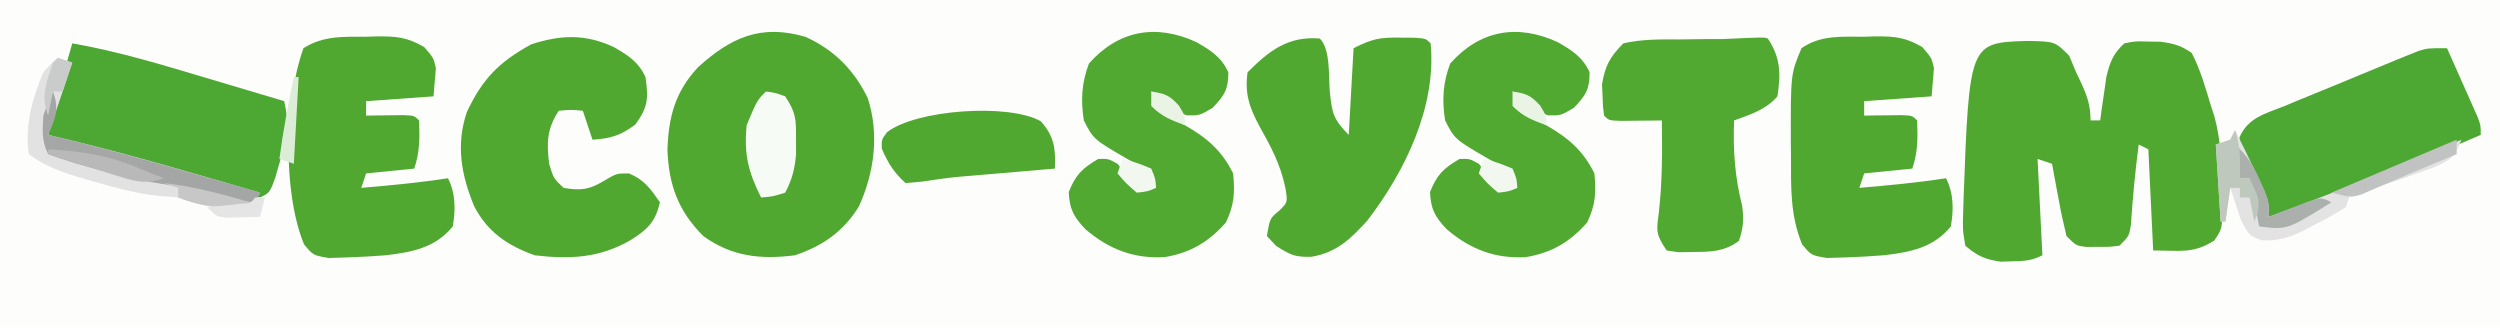
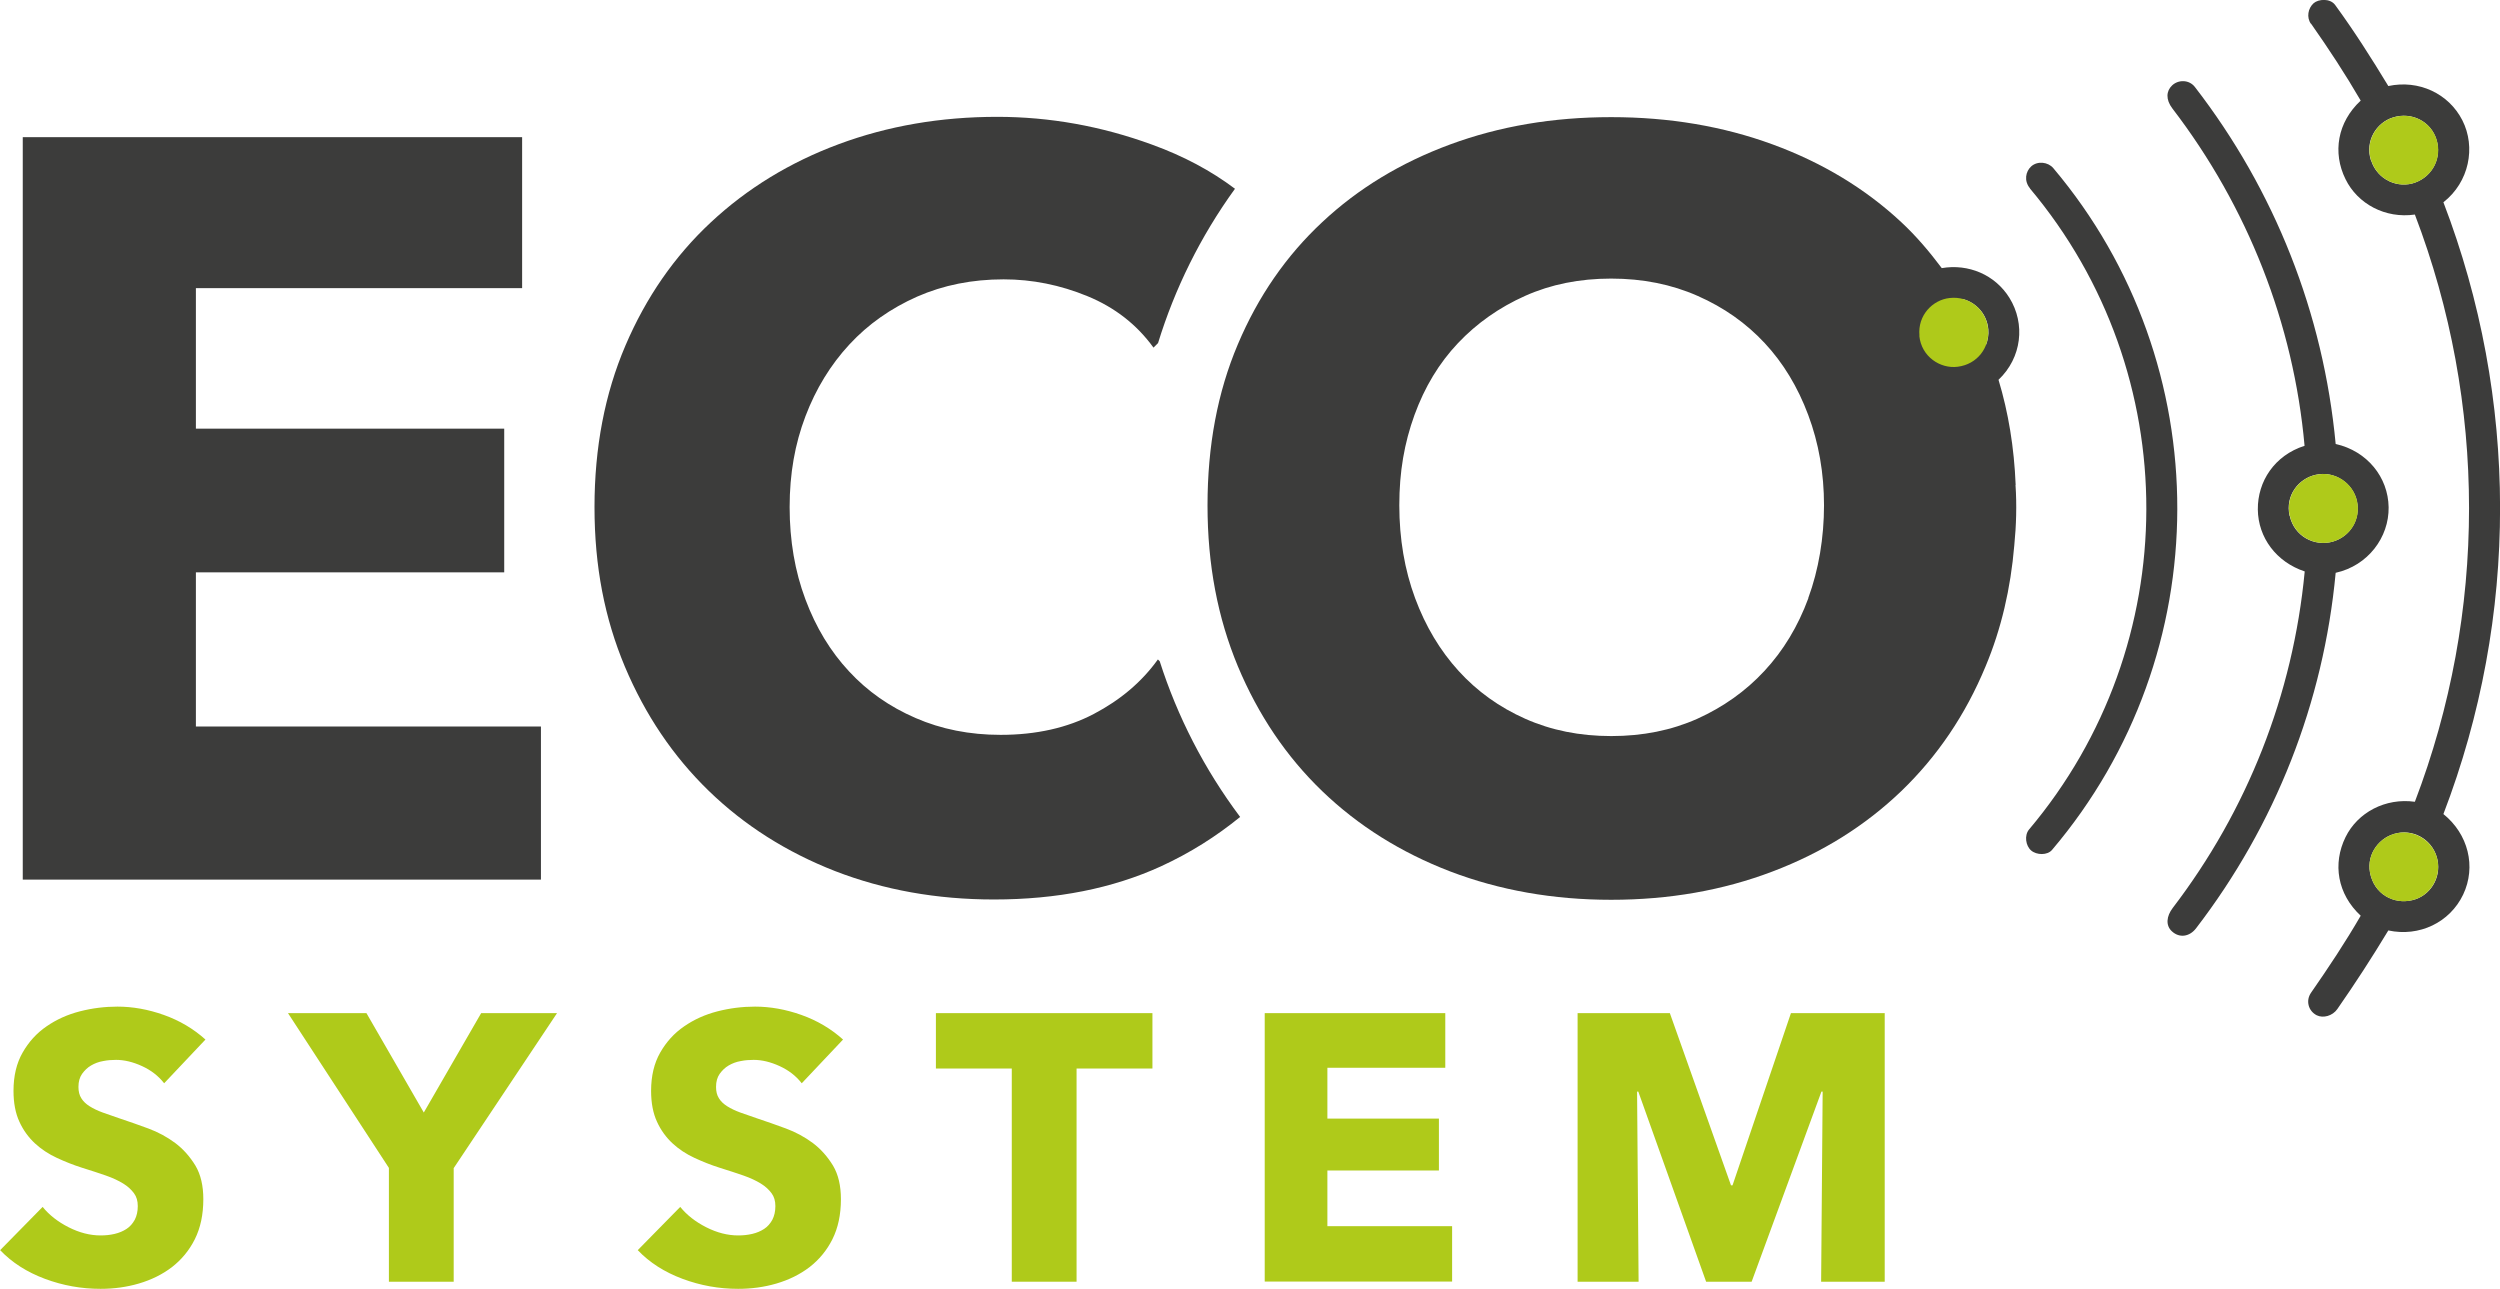
- <svg xmlns="http://www.w3.org/2000/svg" version="1.1" width="519" height="68">
-   <path d="M0 0 C171.27 0 342.54 0 519 0 C519 22.44 519 44.88 519 68 C347.73 68 176.46 68 0 68 C0 45.56 0 23.12 0 0 Z " fill="#FDFDFC" transform="translate(0,0)" />
-   <path d="M0 0 C5.728 0.103 5.728 0.103 8.688 3.062 C9.162 4.197 9.636 5.331 10.125 6.5 C10.564 7.417 10.564 7.417 11.012 8.352 C12.358 11.214 13.125 13.312 13.125 16.5 C13.785 16.5 14.445 16.5 15.125 16.5 C15.289 15.27 15.289 15.27 15.457 14.016 C15.695 12.399 15.695 12.399 15.938 10.75 C16.088 9.683 16.239 8.615 16.395 7.516 C17.158 4.362 17.767 2.72 20.125 0.5 C22.465 0.039 22.465 0.039 25.062 0.125 C25.917 0.138 26.772 0.151 27.652 0.164 C30.335 0.529 31.917 0.928 34.125 2.5 C35.948 5.985 36.985 9.742 38.125 13.5 C38.469 14.554 38.469 14.554 38.82 15.629 C40.26 20.811 40.359 26.03 40.438 31.375 C40.455 32.125 40.473 32.876 40.491 33.649 C40.484 38.976 40.484 38.976 38.793 41.445 C34.415 44.213 31.76 43.5 26.125 43.5 C25.63 33.105 25.63 33.105 25.125 22.5 C24.465 22.17 23.805 21.84 23.125 21.5 C22.391 27.057 21.87 32.586 21.504 38.18 C21.125 40.5 21.125 40.5 19.125 42.5 C17.031 42.766 17.031 42.766 14.625 42.75 C13.831 42.755 13.037 42.76 12.219 42.766 C10.125 42.5 10.125 42.5 8.125 40.5 C7.501 37.951 6.966 35.453 6.5 32.875 C6.366 32.169 6.232 31.462 6.094 30.734 C5.764 28.991 5.444 27.246 5.125 25.5 C4.135 25.17 3.145 24.84 2.125 24.5 C2.455 31.1 2.785 37.7 3.125 44.5 C0.826 45.649 -0.63 45.698 -3.188 45.75 C-3.947 45.776 -4.706 45.802 -5.488 45.828 C-8.713 45.385 -10.404 44.642 -12.875 42.5 C-13.434 39.234 -13.434 39.234 -13.312 35.25 C-13.293 34.544 -13.273 33.838 -13.253 33.111 C-12.039 0.353 -12.039 0.353 0 0 Z " fill="#51A830" transform="translate(420.875,8.5)" />
-   <path d="M0 0 C5.89 2.639 10.125 6.91 12.922 12.715 C15.347 20.144 14.301 28.129 11.117 35.152 C7.936 40.38 3.534 43.436 -2.219 45.348 C-9.315 46.26 -15.352 45.602 -21.219 41.348 C-26.433 36.133 -28.39 30.692 -28.656 23.473 C-28.443 16.634 -27.048 11.374 -22.312 6.309 C-15.499 0.13 -9.252 -2.72 0 0 Z " fill="#51A831" transform="translate(167.2188,7.652344)" />
-   <path d="M0 0 C2.963 1.694 5.169 3.064 6.625 6.25 C7.267 10.663 7.177 12.504 4.5 16.125 C1.394 18.421 -0.564 18.984 -4.375 19.25 C-5.035 17.27 -5.695 15.29 -6.375 13.25 C-8.791 13 -8.791 13 -11.375 13.25 C-13.855 16.97 -13.903 19.942 -13.375 24.25 C-12.455 27.288 -12.455 27.288 -10.375 29.25 C-6.725 29.885 -4.984 29.621 -1.812 27.688 C0.625 26.25 0.625 26.25 3.188 26.25 C6.382 27.56 7.687 29.45 9.625 32.25 C8.702 36.288 7.073 37.869 3.688 40 C-2.777 43.818 -8.985 44.115 -16.375 43.25 C-22.003 41.222 -26.156 38.436 -28.938 33.062 C-31.62 26.555 -32.759 20.379 -30.469 13.547 C-27.232 6.618 -23.785 3.116 -17.062 -0.562 C-10.964 -2.526 -5.884 -2.731 0 0 Z " fill="#51A831" transform="translate(127.375,9.75)" />
-   <path d="M0 0 C1.198 -0.037 1.198 -0.037 2.42 -0.074 C6.406 -0.094 8.59 0.102 12.109 2.133 C14.062 4.375 14.062 4.375 14.551 6.516 C14.388 8.469 14.225 10.422 14.062 12.375 C9.443 12.705 4.822 13.035 0.062 13.375 C0.062 14.365 0.062 15.355 0.062 16.375 C0.773 16.363 1.483 16.352 2.215 16.34 C3.134 16.331 4.053 16.322 5 16.312 C5.917 16.301 6.833 16.289 7.777 16.277 C10.062 16.375 10.062 16.375 11.062 17.375 C11.198 21.038 11.227 23.881 10.062 27.375 C5.112 27.87 5.112 27.87 0.062 28.375 C-0.268 29.365 -0.598 30.355 -0.938 31.375 C5.092 30.863 11.083 30.305 17.062 29.375 C18.673 32.597 18.65 35.89 18.062 39.375 C14.418 43.842 9.552 44.742 4.062 45.375 C1.425 45.578 -1.172 45.733 -3.812 45.812 C-5.089 45.852 -6.365 45.892 -7.68 45.934 C-10.938 45.375 -10.938 45.375 -12.82 43.098 C-15.324 36.996 -15.121 31.276 -15.125 24.75 C-15.137 23.707 -15.149 22.664 -15.162 21.59 C-15.188 7.711 -15.188 7.711 -12.938 2.375 C-8.936 -0.379 -4.68 0.008 0 0 Z " fill="#50A830" transform="translate(386.9375,7.625)" />
-   <path d="M0 0 C1.198 -0.037 1.198 -0.037 2.42 -0.074 C6.406 -0.094 8.59 0.102 12.109 2.133 C14.062 4.375 14.062 4.375 14.551 6.516 C14.388 8.469 14.225 10.422 14.062 12.375 C9.443 12.705 4.822 13.035 0.062 13.375 C0.062 14.365 0.062 15.355 0.062 16.375 C0.773 16.363 1.483 16.352 2.215 16.34 C3.134 16.331 4.053 16.322 5 16.312 C5.917 16.301 6.833 16.289 7.777 16.277 C10.062 16.375 10.062 16.375 11.062 17.375 C11.198 21.038 11.227 23.881 10.062 27.375 C5.112 27.87 5.112 27.87 0.062 28.375 C-0.268 29.365 -0.598 30.355 -0.938 31.375 C5.092 30.863 11.083 30.305 17.062 29.375 C18.673 32.597 18.65 35.89 18.062 39.375 C14.418 43.842 9.552 44.742 4.062 45.375 C1.425 45.578 -1.172 45.733 -3.812 45.812 C-5.089 45.852 -6.365 45.892 -7.68 45.934 C-10.938 45.375 -10.938 45.375 -12.82 43.098 C-17.271 32.25 -16.9 13.383 -12.938 2.375 C-8.762 -0.241 -4.781 0.008 0 0 Z " fill="#50A830" transform="translate(75.9375,7.625)" />
-   <path d="M0 0 C2.932 1.668 5.189 3.091 6.625 6.25 C6.625 9.839 5.855 11.007 3.375 13.625 C0.625 15.25 0.625 15.25 -2.062 15.188 C-4.375 14.25 -4.375 14.25 -6.375 11.25 C-7.365 10.92 -8.355 10.59 -9.375 10.25 C-7.91 14.078 -6.06 15.281 -2.5 17.188 C2.159 19.843 5.194 22.388 7.625 27.25 C8.013 31.289 7.864 33.742 6.125 37.438 C2.492 41.524 -1.192 43.706 -6.613 44.633 C-13.078 44.968 -18.101 43.019 -23.02 38.859 C-25.456 36.309 -26.359 34.659 -26.5 31.125 C-25.099 27.543 -23.686 26.175 -20.375 24.25 C-18.312 24.188 -18.312 24.188 -16.375 25.25 C-15.037 26.913 -13.703 28.579 -12.375 30.25 C-11.385 30.25 -10.395 30.25 -9.375 30.25 C-9.375 29.26 -9.375 28.27 -9.375 27.25 C-11.474 25.724 -11.474 25.724 -14.125 24.375 C-21.363 20.182 -21.363 20.182 -23.375 16.25 C-24.034 12.008 -23.831 8.458 -22.312 4.438 C-16.153 -2.517 -8.324 -3.849 0 0 Z " fill="#52A932" transform="translate(323.375,8.75)" />
-   <path d="M0 0 C2.932 1.668 5.189 3.091 6.625 6.25 C6.625 9.839 5.855 11.007 3.375 13.625 C0.625 15.25 0.625 15.25 -2.062 15.188 C-4.375 14.25 -4.375 14.25 -6.375 11.25 C-7.365 10.92 -8.355 10.59 -9.375 10.25 C-7.91 14.078 -6.06 15.281 -2.5 17.188 C2.159 19.843 5.194 22.388 7.625 27.25 C8.013 31.289 7.864 33.742 6.125 37.438 C2.492 41.524 -1.192 43.706 -6.613 44.633 C-13.078 44.968 -18.101 43.019 -23.02 38.859 C-25.456 36.309 -26.359 34.659 -26.5 31.125 C-25.099 27.543 -23.686 26.175 -20.375 24.25 C-18.312 24.188 -18.312 24.188 -16.375 25.25 C-15.037 26.913 -13.703 28.579 -12.375 30.25 C-11.385 30.25 -10.395 30.25 -9.375 30.25 C-9.375 29.26 -9.375 28.27 -9.375 27.25 C-11.474 25.724 -11.474 25.724 -14.125 24.375 C-21.363 20.182 -21.363 20.182 -23.375 16.25 C-24.034 12.008 -23.831 8.458 -22.312 4.438 C-16.153 -2.517 -8.324 -3.849 0 0 Z " fill="#52A932" transform="translate(248.375,8.75)" />
-   <path d="M0 0 C2.249 2.249 1.789 7.914 2.074 11.098 C2.544 15.47 2.774 16.774 6 20 C6.33 14.06 6.66 8.12 7 2 C10.947 0.027 12.452 -0.25 16.688 -0.188 C17.661 -0.181 18.634 -0.175 19.637 -0.168 C22 0 22 0 23 1 C24.26 14.104 17.674 27.614 9.863 37.781 C6.378 41.625 3.475 44.419 -1.75 45.312 C-5.172 45.384 -6.022 44.986 -9.062 43.062 C-9.702 42.382 -10.341 41.701 -11 41 C-10.361 37.291 -10.361 37.291 -8.375 35.688 C-6.644 33.953 -6.644 33.953 -7.191 30.836 C-8.191 26.092 -10.218 22.33 -12.561 18.162 C-14.645 14.273 -15.623 11.41 -15 7 C-10.437 2.437 -6.553 -0.531 0 0 Z " fill="#51A831" transform="translate(274,8)" />
-   <path d="M0 0 C2.665 3.998 2.712 7.299 2 12 C-0.427 14.786 -3.558 15.757 -7 17 C-7.236 23.166 -6.856 28.682 -5.34 34.676 C-4.932 37.465 -5.075 39.333 -6 42 C-9.003 44.269 -11.945 44.298 -15.625 44.312 C-16.587 44.329 -17.548 44.346 -18.539 44.363 C-19.351 44.243 -20.163 44.124 -21 44 C-23.285 40.572 -23.145 40.018 -22.625 36.125 C-21.898 29.735 -21.908 23.424 -22 17 C-22.782 17.012 -23.565 17.023 -24.371 17.035 C-25.383 17.044 -26.395 17.053 -27.438 17.062 C-28.447 17.074 -29.456 17.086 -30.496 17.098 C-33 17 -33 17 -34 16 C-34.238 14.145 -34.238 14.145 -34.312 11.812 C-34.35 11.056 -34.387 10.299 -34.426 9.52 C-33.765 5.611 -32.805 3.854 -30 1 C-26.152 0.125 -22.37 0.161 -18.438 0.188 C-16.353 0.163 -14.268 0.136 -12.184 0.105 C-10.8 0.108 -10.8 0.108 -9.388 0.11 C-0.745 -0.288 -0.745 -0.288 0 0 Z " fill="#52A932" transform="translate(367,8)" />
-   <path d="M0 0 C9.43 1.644 18.47 4.385 27.625 7.125 C29.217 7.598 30.81 8.071 32.402 8.543 C36.27 9.691 40.135 10.844 44 12 C45.117 16.68 44.561 19.609 43.188 24.25 C42.83 25.493 42.473 26.735 42.105 28.016 C41 31 41 31 39 32 C37.178 31.671 37.178 31.671 34.949 31.028 C34.115 30.791 33.281 30.554 32.421 30.309 C31.519 30.045 30.617 29.78 29.688 29.508 C28.763 29.242 27.838 28.977 26.885 28.704 C24.928 28.14 22.971 27.573 21.015 27.003 C18.014 26.129 15.011 25.265 12.008 24.402 C10.109 23.855 8.211 23.307 6.312 22.758 C5.41 22.497 4.508 22.237 3.579 21.969 C2.327 21.603 2.327 21.603 1.051 21.231 C-0.053 20.91 -0.053 20.91 -1.178 20.583 C-3 20 -3 20 -5 19 C-3.432 12.636 -1.857 6.286 0 0 Z " fill="#4DA833" transform="translate(15,9)" />
-   <path d="M0 0 C1.171 2.623 2.337 5.248 3.5 7.875 C3.834 8.621 4.168 9.368 4.512 10.137 C4.828 10.852 5.143 11.568 5.469 12.305 C5.762 12.965 6.055 13.624 6.357 14.304 C7 16 7 16 7 18 C1.381 20.43 -4.243 22.851 -9.87 25.263 C-11.784 26.085 -13.697 26.91 -15.608 27.737 C-18.356 28.925 -21.107 30.104 -23.859 31.281 C-24.714 31.653 -25.568 32.025 -26.448 32.408 C-27.249 32.748 -28.049 33.089 -28.874 33.439 C-29.576 33.741 -30.277 34.043 -31 34.355 C-33 35 -33 35 -37 35 C-38.038 32.777 -39.055 30.549 -40.062 28.312 C-40.504 27.374 -40.504 27.374 -40.955 26.416 C-42.135 23.764 -42.983 21.441 -43.093 18.527 C-41.31 14.404 -37.744 13.611 -33.73 12.012 C-32.898 11.664 -32.065 11.316 -31.208 10.957 C-29.445 10.224 -27.679 9.501 -25.909 8.787 C-23.201 7.693 -20.505 6.571 -17.811 5.443 C-16.097 4.735 -14.383 4.029 -12.668 3.324 C-11.861 2.99 -11.053 2.656 -10.221 2.311 C-9.464 2.007 -8.707 1.703 -7.927 1.389 C-6.932 0.986 -6.932 0.986 -5.917 0.574 C-4 0 -4 0 0 0 Z " fill="#4DA833" transform="translate(508,10)" />
-   <path d="M0 0 C2.838 3.128 3.113 5.803 2.941 9.832 C2.287 9.887 1.632 9.943 0.957 10 C-2.048 10.255 -5.053 10.512 -8.059 10.77 C-9.089 10.857 -10.119 10.944 -11.18 11.033 C-12.698 11.164 -12.698 11.164 -14.246 11.297 C-15.238 11.382 -16.23 11.466 -17.252 11.553 C-19.741 11.8 -22.186 12.148 -24.656 12.535 C-25.779 12.633 -26.902 12.731 -28.059 12.832 C-30.544 10.602 -31.662 8.731 -32.996 5.707 C-33.059 3.832 -33.059 3.832 -31.922 2.289 C-25.889 -2.429 -6.619 -3.755 0 0 Z " fill="#51A831" transform="translate(216.0586,25.16797)" />
-   <path d="M0 0 C0.99 0.33 1.98 0.66 3 1 C1.35 5.95 -0.3 10.9 -2 16 C0.062 16.495 2.125 16.99 4.25 17.5 C16.934 20.614 29.457 24.367 42 28 C41.34 28.99 40.68 29.98 40 31 C34.696 31.987 29.99 30.767 25 29 C23.742 28.897 22.484 28.794 21.188 28.688 C16.374 28.235 11.876 26.97 7.25 25.625 C6.517 25.416 5.784 25.207 5.028 24.991 C1.014 23.79 -2.617 22.563 -6 20 C-6.94 14.243 -5.26 8.32 -3 3 C-1.395 1.203 -1.395 1.203 0 0 Z " fill="#E2E2E2" transform="translate(12,12)" />
-   <path d="M0 0 C1.599 3.161 3.13 6.35 4.625 9.562 C5.071 10.513 5.517 11.463 5.977 12.441 C7 15 7 15 7 18 C20.518 13.11 33.758 7.589 47 2 C45.551 5.522 45.171 5.919 41.48 7.668 C40.055 8.189 38.623 8.695 37.188 9.188 C36.475 9.447 35.763 9.707 35.029 9.975 C31.383 11.28 27.835 12.375 24 13 C23.67 13.99 23.34 14.98 23 16 C20.779 17.4 18.653 18.591 16.312 19.75 C15.7 20.079 15.087 20.407 14.455 20.746 C11.348 22.308 9.15 23.004 5.656 22.914 C3 22 3 22 1.188 18.625 C0.796 17.429 0.404 16.233 0 15 C-0.33 14.01 -0.66 13.02 -1 12 C-1.33 14.31 -1.66 16.62 -2 19 C-2.33 19 -2.66 19 -3 19 C-3.33 13.72 -3.66 8.44 -4 3 C-3.01 2.67 -2.02 2.34 -1 2 C-0.67 1.34 -0.34 0.68 0 0 Z " fill="#E3E3E3" transform="translate(464,27)" />
-   <path d="M0 0 C1.938 0.25 1.938 0.25 4 1 C6.293 4.439 6.27 5.826 6.25 9.875 C6.255 10.904 6.26 11.932 6.266 12.992 C5.993 16.081 5.449 18.264 4 21 C1.375 21.812 1.375 21.812 -1 22 C-3.681 16.639 -4.572 13.006 -4 7 C-1.844 1.844 -1.844 1.844 0 0 Z " fill="#F7FBF5" transform="translate(159,19)" />
-   <path d="M0 0 C1.354 3.656 0.515 5.513 -1 9 C-0.17 9.196 0.66 9.392 1.516 9.594 C15.459 12.978 29.221 17.009 43 21 C42.67 21.66 42.34 22.32 42 23 C34.726 22.248 34.726 22.248 31.25 21.062 C28.315 20.103 25.731 19.626 22.688 19.188 C17.267 18.334 12.075 17.023 6.812 15.5 C6.057 15.286 5.302 15.073 4.524 14.852 C2.663 14.299 0.828 13.656 -1 13 C-2.395 10.211 -2.182 8.097 -2 5 C-1 2.125 -1 2.125 0 0 Z " fill="#A5A7A6" transform="translate(11,19)" />
-   <path d="M0 0 C2.529 2.261 3.839 4.399 5.188 7.5 C5.532 8.273 5.876 9.047 6.23 9.844 C7 12 7 12 7 15 C8.156 14.549 8.156 14.549 9.336 14.09 C10.339 13.71 11.342 13.329 12.375 12.938 C13.373 12.555 14.37 12.172 15.398 11.777 C18 11 18 11 20 12 C10.774 17.74 10.774 17.74 5 17 C4.34 13.7 3.68 10.4 3 7 C2.34 7 1.68 7 1 7 C0.67 4.69 0.34 2.38 0 0 Z " fill="#ABB0AD" transform="translate(464,30)" />
-   <path d="M0 0 C1.158 3.473 1.069 6.361 1 10 C1.66 10 2.32 10 3 10 C5.092 14.431 5.092 14.431 4.625 17.312 C4.316 18.148 4.316 18.148 4 19 C3.67 17.35 3.34 15.7 3 14 C2.34 14 1.68 14 1 14 C1 13.34 1 12.68 1 12 C0.34 12 -0.32 12 -1 12 C-1.33 14.31 -1.66 16.62 -2 19 C-2.33 19 -2.66 19 -3 19 C-3.33 13.72 -3.66 8.44 -4 3 C-3.01 2.67 -2.02 2.34 -1 2 C-0.67 1.34 -0.34 0.68 0 0 Z " fill="#BFC8BC" transform="translate(464,27)" />
-   <path d="M0 0 C2.521 0.623 5.042 1.249 7.562 1.875 C8.267 2.049 8.971 2.223 9.697 2.402 C14.16 3.513 18.585 4.712 23 6 C22.67 6.66 22.34 7.32 22 8 C14.369 7.39 7.298 5.204 0 3 C0 2.01 0 1.02 0 0 Z " fill="#A3A6A4" transform="translate(31,34)" />
-   <path d="M0 0 C0 0.99 0 1.98 0 3 C-2.891 4.212 -5.783 5.419 -8.68 6.617 C-10.754 7.481 -12.823 8.359 -14.883 9.258 C-15.746 9.626 -16.61 9.995 -17.5 10.375 C-18.66 10.882 -18.66 10.882 -19.844 11.398 C-22 12 -22 12 -26 11 C-17.42 7.37 -8.84 3.74 0 0 Z " fill="#C0C3C1" transform="translate(510,29)" />
-   <path d="M0 0 C6.933 0.37 12.616 1.248 19 4 C20.485 4.588 20.485 4.588 22 5.188 C22.66 5.456 23.32 5.724 24 6 C20.625 7.142 18.606 6.844 15.234 5.785 C14.345 5.511 13.455 5.237 12.539 4.955 C11.619 4.661 10.698 4.366 9.75 4.062 C8.814 3.772 7.878 3.481 6.914 3.182 C4.606 2.463 2.302 1.736 0 1 C0 0.67 0 0.34 0 0 Z " fill="#B9B9B9" transform="translate(10,31)" />
-   <path d="M0 0 C2.938 0.75 2.938 0.75 6 2 C6.875 4.125 6.875 4.125 7 6 C5.25 6.75 5.25 6.75 3 7 C0.75 5.062 0.75 5.062 -1 3 C-0.67 2.01 -0.34 1.02 0 0 Z " fill="#F2F8F0" transform="translate(308,33)" />
-   <path d="M0 0 C2.938 0.75 2.938 0.75 6 2 C6.875 4.125 6.875 4.125 7 6 C5.25 6.75 5.25 6.75 3 7 C0.75 5.062 0.75 5.062 -1 3 C-0.67 2.01 -0.34 1.02 0 0 Z " fill="#F2F8F0" transform="translate(233,33)" />
-   <path d="M0 0 C6.192 0.688 12.02 2.28 18 4 C18 4.33 18 4.66 18 5 C12.561 5.218 8.129 5.104 3 3 C3 2.34 3 1.68 3 1 C2.01 0.67 1.02 0.34 0 0 Z " fill="#C7C7C7" transform="translate(34,38)" />
-   <path d="M0 0 C0.99 0.33 1.98 0.66 3 1 C2.34 2.98 1.68 4.96 1 7 C0.34 7 -0.32 7 -1 7 C-1.33 8.65 -1.66 10.3 -2 12 C-3.602 7.996 -2.34 4.947 -1 1 C-0.67 0.67 -0.34 0.34 0 0 Z " fill="#CACCCB" transform="translate(12,12)" />
-   <path d="M0 0 C0.33 0 0.66 0 1 0 C0.67 5.94 0.34 11.88 0 18 C-0.99 17.67 -1.98 17.34 -3 17 C-2.253 11.276 -1.171 5.651 0 0 Z " fill="#DBECD7" transform="translate(61,16)" />
-   <path d="M0 0 C0.66 0 1.32 0 2 0 C1.67 1.32 1.34 2.64 1 4 C-0.458 4.054 -1.916 4.093 -3.375 4.125 C-4.187 4.148 -4.999 4.171 -5.836 4.195 C-8 4 -8 4 -10 2 C-9.043 1.909 -9.043 1.909 -8.066 1.816 C-6.827 1.691 -6.827 1.691 -5.562 1.562 C-4.739 1.481 -3.915 1.4 -3.066 1.316 C-1.013 1.211 -1.013 1.211 0 0 Z " fill="#E5E5E5" transform="translate(53,41)" />
-   <path d="M0 0 C2.798 0.386 3.821 0.801 5.75 2.938 C7 5 7 5 7 7 C4.085 5.926 2.222 5.222 0 3 C0 2.01 0 1.02 0 0 Z " fill="#E9F4E5" transform="translate(314,19)" />
-   <path d="M0 0 C2.798 0.386 3.821 0.801 5.75 2.938 C7 5 7 5 7 7 C4.085 5.926 2.222 5.222 0 3 C0 2.01 0 1.02 0 0 Z " fill="#E9F4E5" transform="translate(239,19)" />
+ <svg xmlns="http://www.w3.org/2000/svg" id="Capa_2" data-name="Capa 2" viewBox="0 0 164.76 84.92">
+   <defs>
+     <style>
+       .cls-1 {
+         fill: #3c3c3b;
+       }
+ 
+       .cls-2 {
+         fill: #afca1a;
+       }
+     </style>
+   </defs>
+   <g id="Layer_1" data-name="Layer 1">
+     <g>
+       <path class="cls-1" d="M132.84,31.96c-.1-2.47-.48-4.78-1.13-6.93,1.54-1.46,1.78-3.69.72-5.4-.95-1.53-2.71-2.26-4.46-1.96-.81-1.08-1.68-2.11-2.67-3.03-2.37-2.21-5.2-3.92-8.47-5.12-3.27-1.2-6.82-1.8-10.65-1.8s-7.36.6-10.61,1.8c-3.25,1.2-6.06,2.9-8.43,5.12-2.37,2.21-4.23,4.9-5.56,8.05-1.34,3.16-2,6.69-2,10.61s.67,7.41,2,10.61c1.34,3.2,3.19,5.95,5.56,8.23,2.37,2.28,5.18,4.04,8.43,5.29,3.25,1.24,6.79,1.87,10.61,1.87s7.37-.62,10.65-1.87c3.27-1.24,6.09-3.01,8.47-5.29,2.37-2.28,4.23-5.02,5.56-8.23,1.03-2.46,1.65-5.12,1.89-7.97.13-1.32.17-2.65.08-3.98ZM131.04,21.7c.03.36-.03.72-.16,1.04,0-.02-.01-.03-.02-.05-.45-1.06-.98-2.04-1.54-2.99.93.23,1.63,1.01,1.72,2.01ZM119.18,39.42c-.69,1.87-1.66,3.47-2.9,4.8-1.24,1.34-2.72,2.38-4.42,3.15-1.71.76-3.59,1.14-5.67,1.14s-3.96-.38-5.67-1.14c-1.71-.76-3.17-1.81-4.39-3.15-1.22-1.34-2.18-2.94-2.87-4.8-.69-1.87-1.04-3.91-1.04-6.12s.33-4.1,1-5.95c.67-1.84,1.62-3.42,2.87-4.74,1.24-1.31,2.72-2.35,4.42-3.11,1.7-.76,3.59-1.14,5.67-1.14s3.98.38,5.7,1.14c1.73.76,3.2,1.8,4.42,3.11,1.22,1.31,2.18,2.89,2.87,4.74.69,1.84,1.04,3.83,1.04,5.95s-.35,4.25-1.04,6.12Z" />
+       <g>
+         <path class="cls-2" d="M10.8,71.37c-.37-.47-.85-.84-1.44-1.11-.59-.27-1.16-.41-1.71-.41-.28,0-.57.02-.86.08-.29.05-.55.15-.79.29s-.43.33-.59.55c-.16.23-.24.51-.24.86,0,.3.06.55.19.75.12.2.31.38.55.53s.53.29.86.41c.33.12.71.25,1.12.39.6.2,1.23.42,1.88.66.65.24,1.24.56,1.78.96.53.4.97.9,1.33,1.49.35.59.52,1.33.52,2.21,0,1.02-.19,1.9-.56,2.64s-.88,1.35-1.51,1.84c-.63.48-1.36.84-2.18,1.08s-1.66.35-2.52.35c-1.27,0-2.49-.22-3.67-.66-1.18-.44-2.17-1.07-2.95-1.89l2.8-2.85c.43.53,1,.98,1.71,1.34.71.36,1.41.54,2.11.54.32,0,.62-.03.92-.1s.56-.18.79-.33c.23-.15.4-.35.54-.6.13-.25.2-.55.2-.9s-.08-.62-.25-.85c-.17-.23-.4-.45-.71-.64s-.69-.37-1.15-.53c-.46-.16-.98-.33-1.56-.51-.57-.18-1.12-.4-1.66-.65-.54-.25-1.03-.57-1.45-.96s-.77-.87-1.02-1.42c-.26-.56-.39-1.24-.39-2.04,0-.98.2-1.82.6-2.52.4-.7.92-1.28,1.58-1.73.65-.45,1.38-.78,2.2-.99.82-.21,1.64-.31,2.47-.31,1,0,2.02.18,3.06.55,1.04.37,1.95.91,2.74,1.62l-2.72,2.88Z" />
+         <path class="cls-2" d="M29.9,76.97v7.5h-4.27v-7.5l-6.65-10.2h5.17l3.78,6.55,3.78-6.55h5l-6.8,10.2Z" />
+         <path class="cls-2" d="M52.82,71.37c-.37-.47-.85-.84-1.44-1.11-.59-.27-1.16-.41-1.71-.41-.28,0-.57.02-.86.08-.29.05-.55.15-.79.29s-.43.33-.59.55c-.16.23-.24.51-.24.86,0,.3.06.55.19.75.12.2.31.38.55.53s.53.29.86.41c.33.12.71.25,1.12.39.6.2,1.23.42,1.88.66.65.24,1.24.56,1.78.96.53.4.97.9,1.33,1.49.35.59.52,1.33.52,2.21,0,1.02-.19,1.9-.56,2.64s-.88,1.35-1.51,1.84c-.63.48-1.36.84-2.18,1.08s-1.66.35-2.52.35c-1.27,0-2.49-.22-3.67-.66-1.18-.44-2.17-1.07-2.95-1.89l2.8-2.85c.43.53,1,.98,1.71,1.34.71.36,1.41.54,2.11.54.32,0,.62-.03.92-.1s.56-.18.79-.33c.23-.15.4-.35.54-.6.13-.25.2-.55.2-.9s-.08-.62-.25-.85c-.17-.23-.4-.45-.71-.64s-.69-.37-1.15-.53c-.46-.16-.98-.33-1.56-.51-.57-.18-1.12-.4-1.66-.65-.54-.25-1.03-.57-1.45-.96s-.77-.87-1.02-1.42c-.26-.56-.39-1.24-.39-2.04,0-.98.2-1.82.6-2.52.4-.7.92-1.28,1.58-1.73.65-.45,1.38-.78,2.2-.99.82-.21,1.64-.31,2.47-.31,1,0,2.02.18,3.06.55,1.04.37,1.95.91,2.74,1.62l-2.72,2.88Z" />
+         <path class="cls-2" d="M70.95,70.42v14.05h-4.27v-14.05h-5v-3.65h14.27v3.65h-5Z" />
+         <path class="cls-2" d="M83.35,84.47v-17.7h11.9v3.6h-7.77v3.35h7.35v3.42h-7.35v3.67h8.22v3.65h-12.35Z" />
+         <path class="cls-2" d="M120.02,84.47l.1-12.53h-.08l-4.6,12.53h-3l-4.47-12.53h-.08l.1,12.53h-4.02v-17.7h6.08l4.03,11.35h.1l3.85-11.35h6.18v17.7h-4.2Z" />
+       </g>
+       <path class="cls-1" d="M1.5,57.98V9.04h32.91v9.95H12.91v9.26h20.32v9.47H12.91v10.16h22.74v10.09H1.5Z" />
+       <path class="cls-1" d="M76.45,43.6l-.14-.14c-1.06,1.48-2.47,2.67-4.22,3.59-1.75.92-3.8,1.38-6.15,1.38-2.03,0-3.9-.37-5.6-1.11-1.71-.74-3.17-1.76-4.39-3.08-1.22-1.31-2.18-2.89-2.87-4.74-.69-1.84-1.04-3.87-1.04-6.08s.35-4.16,1.04-5.98c.69-1.82,1.66-3.4,2.9-4.74,1.24-1.34,2.73-2.38,4.46-3.15,1.73-.76,3.63-1.14,5.7-1.14,1.89,0,3.73.37,5.53,1.11,1.8.74,3.25,1.87,4.35,3.39l.3-.3c1.1-3.58,2.79-7.02,5.07-10.17-1.58-1.19-3.4-2.16-5.47-2.91-3.34-1.22-6.74-1.83-10.2-1.83-3.73,0-7.21.6-10.44,1.8-3.23,1.2-6.04,2.92-8.43,5.15-2.4,2.24-4.27,4.94-5.63,8.12-1.36,3.18-2.04,6.73-2.04,10.65s.67,7.33,2,10.51c1.34,3.18,3.18,5.91,5.53,8.19,2.35,2.28,5.13,4.04,8.33,5.29,3.2,1.24,6.69,1.87,10.47,1.87,4.15,0,7.81-.73,10.99-2.18,1.94-.89,3.67-1.99,5.23-3.26-2.37-3.16-4.14-6.63-5.3-10.26Z" />
+       <g id="t2ep1B.tif">
+         <g>
+           <path class="cls-1" d="M152.3,1.57c-.3-.42-.2-1.02.18-1.36.31-.27,1.07-.34,1.41.11,1.27,1.74,2.37,3.47,3.51,5.35,2-.43,3.98.49,4.88,2.26s.45,4.07-1.25,5.4c4.96,12.95,5,27.28,0,40.32,1.63,1.31,2.18,3.46,1.3,5.31-.88,1.84-2.9,2.8-4.93,2.36-1.1,1.82-2.17,3.47-3.36,5.18-.32.46-.94.62-1.36.41-.55-.28-.74-.96-.37-1.49,1.16-1.67,2.25-3.31,3.27-5.07-1.54-1.43-1.86-3.43-1-5.18.8-1.63,2.63-2.6,4.57-2.33,4.76-12.47,4.76-26.23,0-38.7-1.95.28-3.77-.7-4.57-2.33-.87-1.76-.53-3.76,1-5.18-1.03-1.77-2.1-3.4-3.28-5.08ZM156.25,57.75c.39,1.35,1.75,1.92,2.95,1.51,1.1-.38,1.75-1.6,1.39-2.79s-1.6-1.88-2.82-1.51c-1.09.33-1.9,1.5-1.52,2.79ZM156.26,10.56c.42,1.32,1.8,1.88,2.91,1.47,1.17-.43,1.76-1.65,1.41-2.81-.36-1.21-1.64-1.87-2.87-1.48-1.1.34-1.86,1.55-1.46,2.82Z" />
+           <path class="cls-1" d="M143.17,7.15c-.45-.59-.41-1.15-.02-1.52.41-.39,1.12-.39,1.5.1,5.27,6.82,8.47,14.92,9.28,23.53,2.08.47,3.46,2.19,3.49,4.17s-1.36,3.85-3.49,4.32c-.8,8.57-3.98,16.63-9.21,23.44-.42.54-1.08.65-1.58.19-.43-.39-.36-1,.05-1.54,4.91-6.43,7.93-14.04,8.7-22.18-1.87-.62-3.07-2.23-3.09-4.08s1.1-3.57,3.08-4.2c-.72-8.04-3.74-15.74-8.71-22.23ZM150.9,33.99c.3,1.37,1.64,2.04,2.82,1.71s1.87-1.5,1.61-2.68-1.48-2.01-2.71-1.73c-1.15.25-2.02,1.38-1.73,2.7Z" />
+           <path class="cls-1" d="M133.79,12.42c-.42-.5-.29-1.12.07-1.45.42-.38,1.11-.3,1.46.11,10.93,12.96,10.89,32-.08,44.93-.31.37-1.02.35-1.38.04s-.46-.99-.14-1.38c10.27-12.18,10.33-30.02.06-42.25Z" />
+         </g>
+       </g>
+       <path class="cls-2" d="M156.25,57.75c-.38-1.3.43-2.46,1.52-2.79,1.22-.37,2.47.37,2.82,1.51s-.28,2.41-1.39,2.79c-1.2.42-2.56-.16-2.95-1.51Z" />
+       <path class="cls-2" d="M156.26,10.56c-.4-1.27.36-2.48,1.46-2.82,1.23-.38,2.5.27,2.87,1.48.35,1.16-.24,2.37-1.41,2.81-1.11.41-2.5-.15-2.91-1.47Z" />
+       <path class="cls-2" d="M150.9,33.99c-.29-1.32.58-2.45,1.73-2.7,1.23-.27,2.44.51,2.71,1.73s-.45,2.35-1.61,2.68-2.52-.34-2.82-1.71Z" />
+       <path class="cls-2" d="M126.5,22.12c-.13-1.34.87-2.36,1.99-2.48,1.31-.15,2.43.79,2.54,2.07.1,1.2-.72,2.3-2.01,2.46-1.14.15-2.4-.66-2.53-2.05Z" />
+     </g>
+   </g>
</svg>
